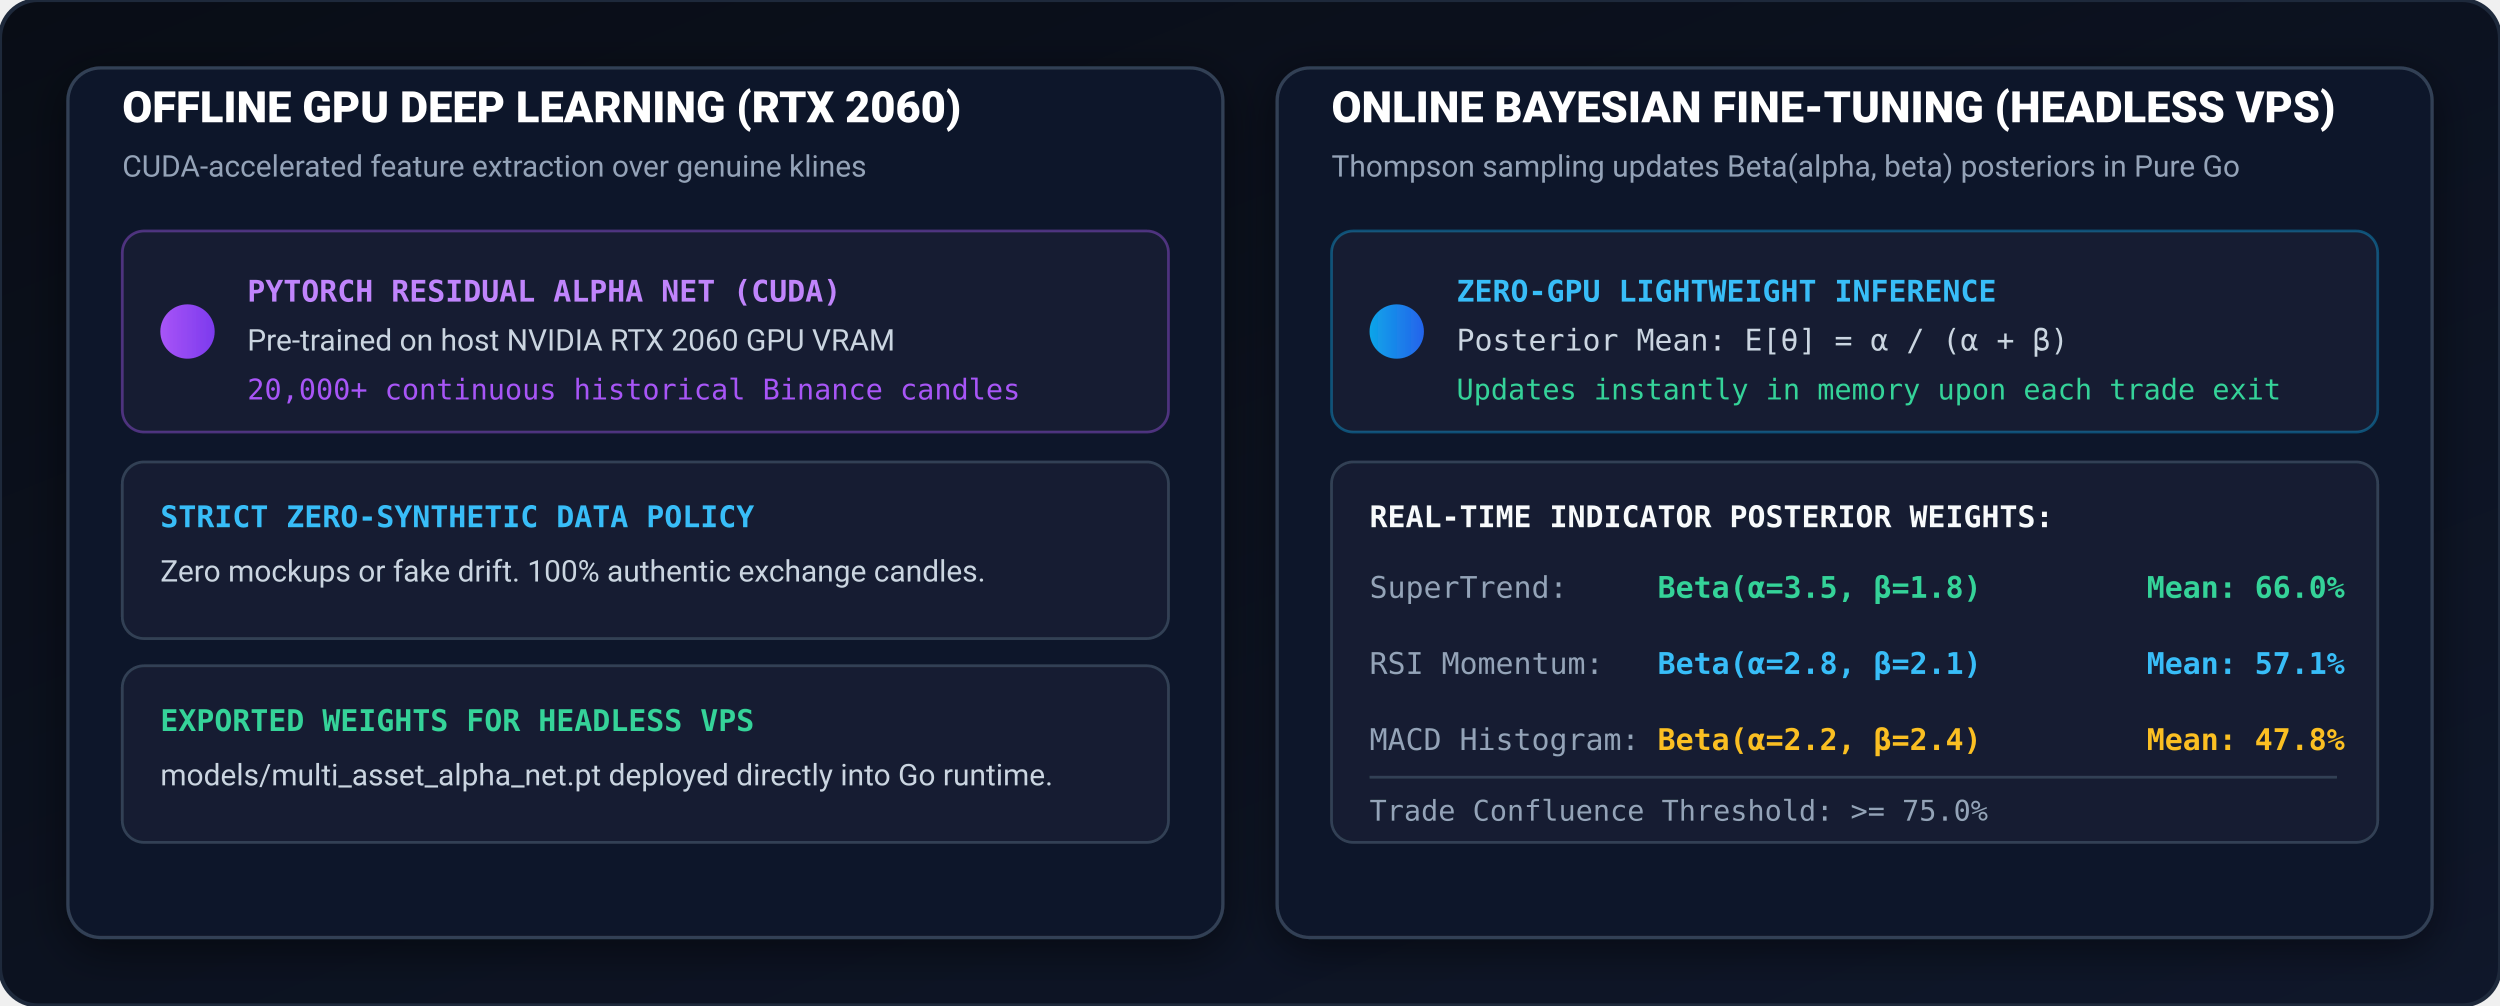
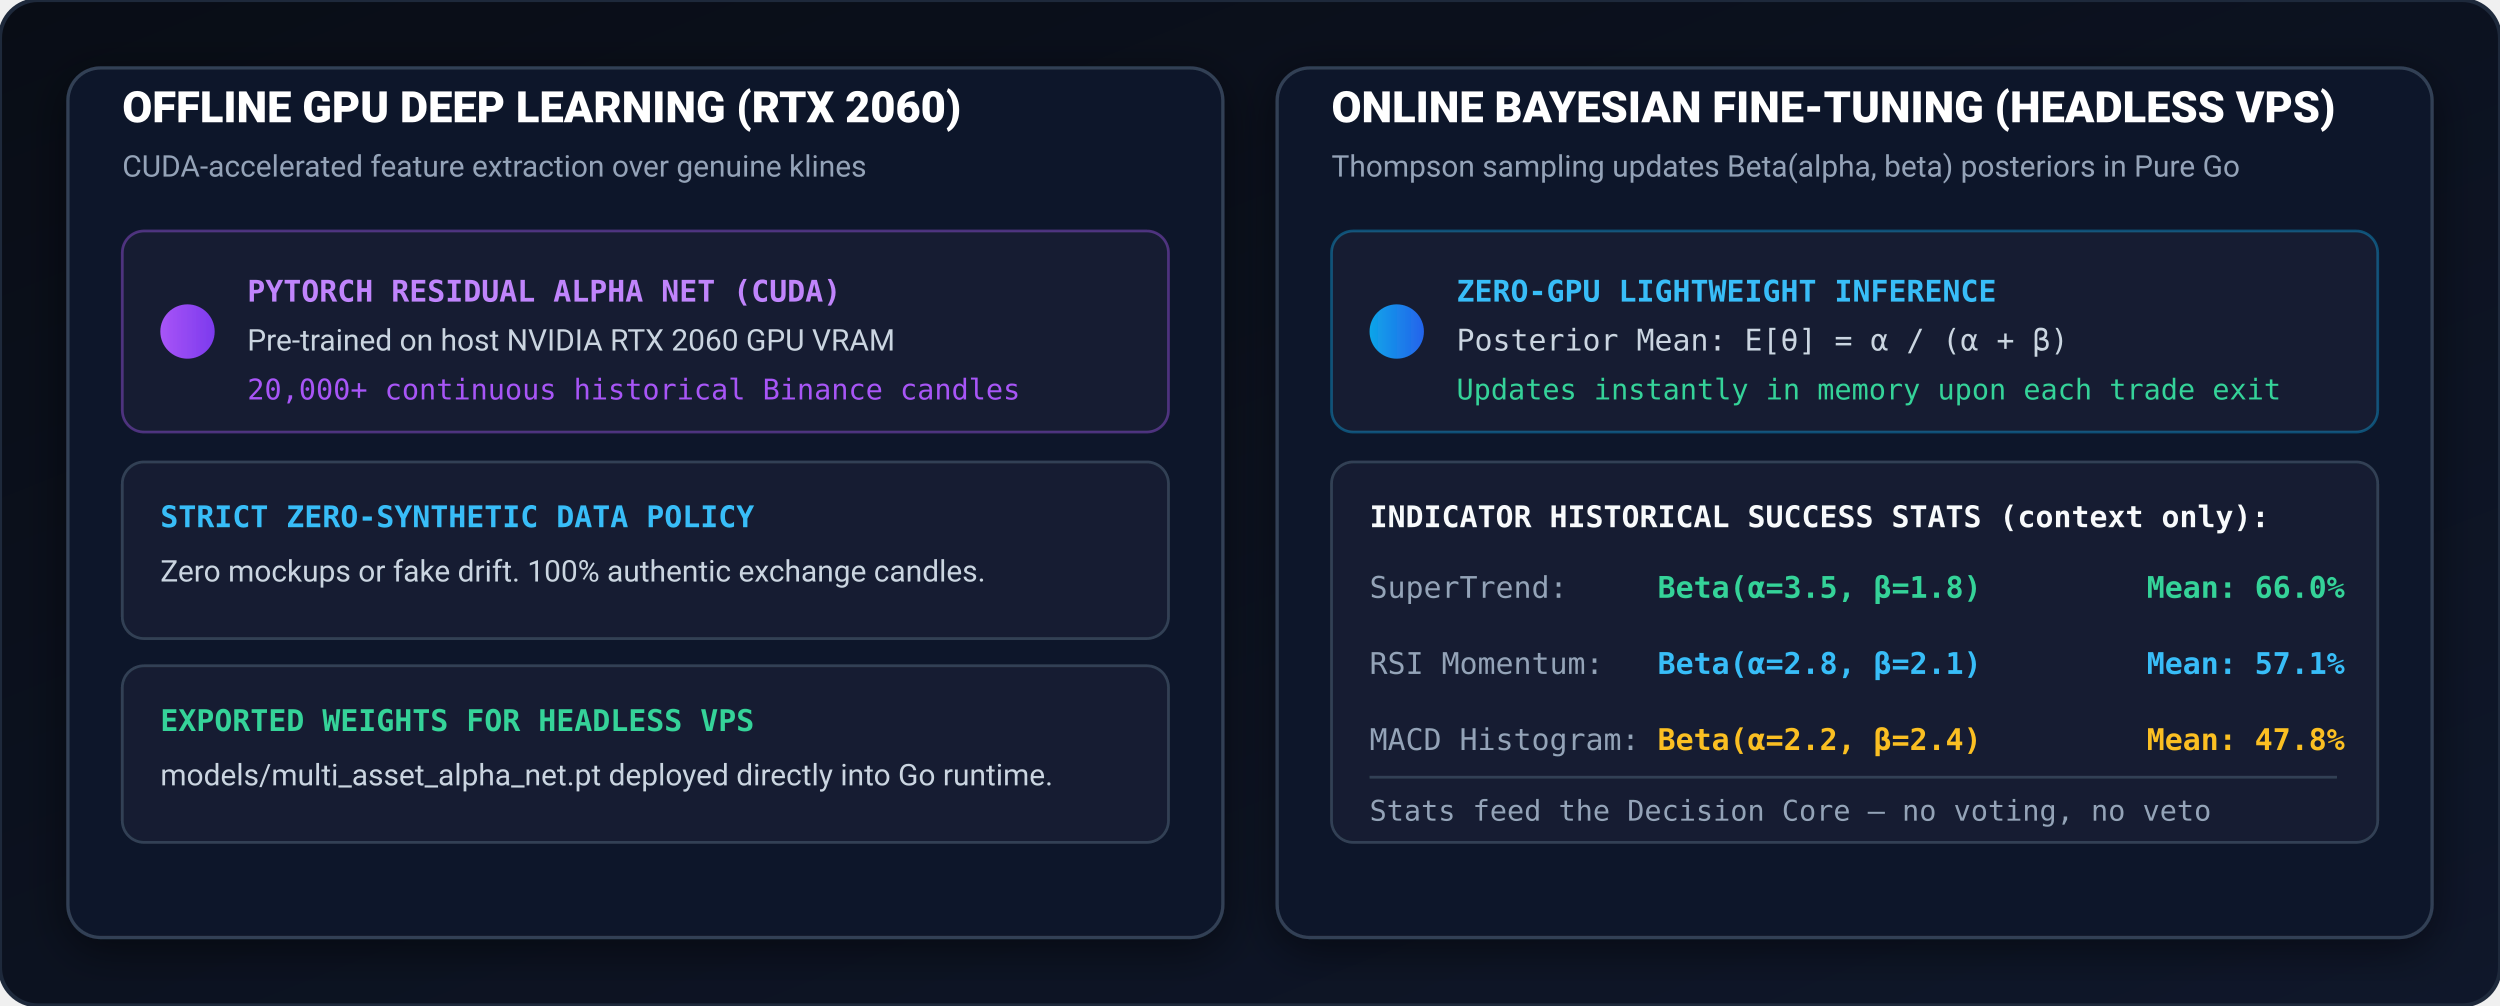
<svg xmlns="http://www.w3.org/2000/svg" viewBox="0 0 920 370" width="100%" height="100%">
  <defs>
    <linearGradient id="aiBg" x1="0%" y1="0%" x2="100%" y2="100%">
      <stop offset="0%" stop-color="#090d16" />
      <stop offset="100%" stop-color="#0f172a" />
    </linearGradient>
    <linearGradient id="llmGrad" x1="0%" y1="0%" x2="100%" y2="0%">
      <stop offset="0%" stop-color="#a855f7" />
      <stop offset="100%" stop-color="#7c3aed" />
    </linearGradient>
    <linearGradient id="bayesGrad" x1="0%" y1="0%" x2="100%" y2="0%">
      <stop offset="0%" stop-color="#0ea5e9" />
      <stop offset="100%" stop-color="#2563eb" />
    </linearGradient>
    <filter id="aiShadow" x="-5%" y="-5%" width="110%" height="110%">
      <feDropShadow dx="0" dy="4" stdDeviation="8" flood-color="#000000" flood-opacity="0.5" />
    </filter>
  </defs>
  <style>
    .font-ui { font-family: -apple-system, BlinkMacSystemFont, 'Segoe UI', Roboto, sans-serif; }
    .font-mono { font-family: ui-monospace, SFMono-Regular, Menlo, Monaco, Consolas, monospace; }
  </style>
  <rect width="920" height="370" rx="14" fill="url(#aiBg)" stroke="#1e293b" stroke-width="1.5" />
  <g transform="translate(25, 25)" filter="url(#aiShadow)">
    <rect width="425" height="320" rx="12" fill="#0f172a" stroke="#334155" stroke-width="1.2" />
    <g transform="translate(20, 20)">
      <text class="font-ui" font-size="16" font-weight="800" fill="#ffffff">OFFLINE GPU DEEP LEARNING (RTX 2060)</text>
      <text class="font-ui" font-size="11" fill="#94a3b8" y="20">CUDA-accelerated feature extraction over genuine klines</text>
    </g>
    <g transform="translate(20, 60)">
      <rect width="385" height="74" rx="8" fill="#1e293b" fill-opacity="0.5" stroke="#a855f7" stroke-width="1" stroke-opacity="0.4" />
      <circle cx="24" cy="37" r="10" fill="url(#llmGrad)" />
      <text class="font-mono" font-size="11" font-weight="700" fill="#c084fc" x="46" y="26">PYTORCH RESIDUAL ALPHA NET (CUDA)</text>
      <text class="font-ui" font-size="11" fill="#cbd5e1" x="46" y="44">Pre-trained on host NVIDIA RTX 2060 GPU VRAM</text>
      <text class="font-mono" font-size="10.5" fill="#a855f7" x="46" y="62">20,000+ continuous historical Binance candles</text>
    </g>
    <g transform="translate(20, 145)">
      <rect width="385" height="65" rx="8" fill="#1e293b" fill-opacity="0.5" stroke="#334155" stroke-width="1" />
      <text class="font-mono" font-size="11" font-weight="700" fill="#38bdf8" x="14" y="24">STRICT ZERO-SYNTHETIC DATA POLICY</text>
      <text class="font-ui" font-size="11" fill="#cbd5e1" x="14" y="44">Zero mockups or fake drift. 100% authentic exchange candles.</text>
    </g>
    <g transform="translate(20, 220)">
      <rect width="385" height="65" rx="8" fill="#1e293b" fill-opacity="0.5" stroke="#334155" stroke-width="1" />
      <text class="font-mono" font-size="11" font-weight="700" fill="#34d399" x="14" y="24">EXPORTED WEIGHTS FOR HEADLESS VPS</text>
      <text class="font-ui" font-size="11" fill="#cbd5e1" x="14" y="44">models/multi_asset_alpha_net.pt deployed directly into Go runtime.</text>
    </g>
  </g>
  <g transform="translate(470, 25)" filter="url(#aiShadow)">
    <rect width="425" height="320" rx="12" fill="#0f172a" stroke="#334155" stroke-width="1.2" />
    <g transform="translate(20, 20)">
      <text class="font-ui" font-size="16" font-weight="800" fill="#ffffff">ONLINE BAYESIAN FINE-TUNING (HEADLESS VPS)</text>
      <text class="font-ui" font-size="11" fill="#94a3b8" y="20">Thompson sampling updates Beta(alpha, beta) posteriors in Pure Go</text>
    </g>
    <g transform="translate(20, 60)">
      <rect width="385" height="74" rx="8" fill="#1e293b" fill-opacity="0.5" stroke="#0ea5e9" stroke-width="1" stroke-opacity="0.4" />
      <circle cx="24" cy="37" r="10" fill="url(#bayesGrad)" />
      <text class="font-mono" font-size="11" font-weight="700" fill="#38bdf8" x="46" y="26">ZERO-GPU LIGHTWEIGHT INFERENCE</text>
      <text class="font-mono" font-size="11" fill="#cbd5e1" x="46" y="44">Posterior Mean: E[θ] = α / (α + β)</text>
      <text class="font-mono" font-size="10.5" fill="#34d399" x="46" y="62">Updates instantly in memory upon each trade exit</text>
    </g>
    <g transform="translate(20, 145)">
      <rect width="385" height="140" rx="8" fill="#1e293b" fill-opacity="0.4" stroke="#334155" stroke-width="1" />
-       <text class="font-mono" font-size="11" font-weight="700" fill="#f8fafc" x="14" y="24">REAL-TIME INDICATOR POSTERIOR WEIGHTS:</text>
+       <text class="font-mono" font-size="11" font-weight="700" fill="#f8fafc" x="14" y="24">INDICATOR HISTORICAL SUCCESS STATS (context only):</text>
      <text class="font-mono" font-size="11" fill="#94a3b8" x="14" y="50">SuperTrend:</text>
      <text class="font-mono" font-size="11" font-weight="700" fill="#34d399" x="120" y="50">Beta(α=3.5, β=1.8)</text>
      <text class="font-mono" font-size="11" font-weight="800" fill="#34d399" x="300" y="50">Mean: 66.0%</text>
      <text class="font-mono" font-size="11" fill="#94a3b8" x="14" y="78">RSI Momentum:</text>
      <text class="font-mono" font-size="11" font-weight="700" fill="#38bdf8" x="120" y="78">Beta(α=2.8, β=2.1)</text>
      <text class="font-mono" font-size="11" font-weight="800" fill="#38bdf8" x="300" y="78">Mean: 57.1%</text>
      <text class="font-mono" font-size="11" fill="#94a3b8" x="14" y="106">MACD Histogram:</text>
      <text class="font-mono" font-size="11" font-weight="700" fill="#fbbf24" x="120" y="106">Beta(α=2.2, β=2.4)</text>
      <text class="font-mono" font-size="11" font-weight="800" fill="#fbbf24" x="300" y="106">Mean: 47.8%</text>
      <line x1="14" y1="116" x2="370" y2="116" stroke="#334155" stroke-width="1" />
-       <text class="font-mono" font-size="10.5" fill="#94a3b8" x="14" y="132">Trade Confluence Threshold: &gt;= 75.0%</text>
+       <text class="font-mono" font-size="10.5" fill="#94a3b8" x="14" y="132">Stats feed the Decision Core — no voting, no veto</text>
    </g>
  </g>
</svg>
